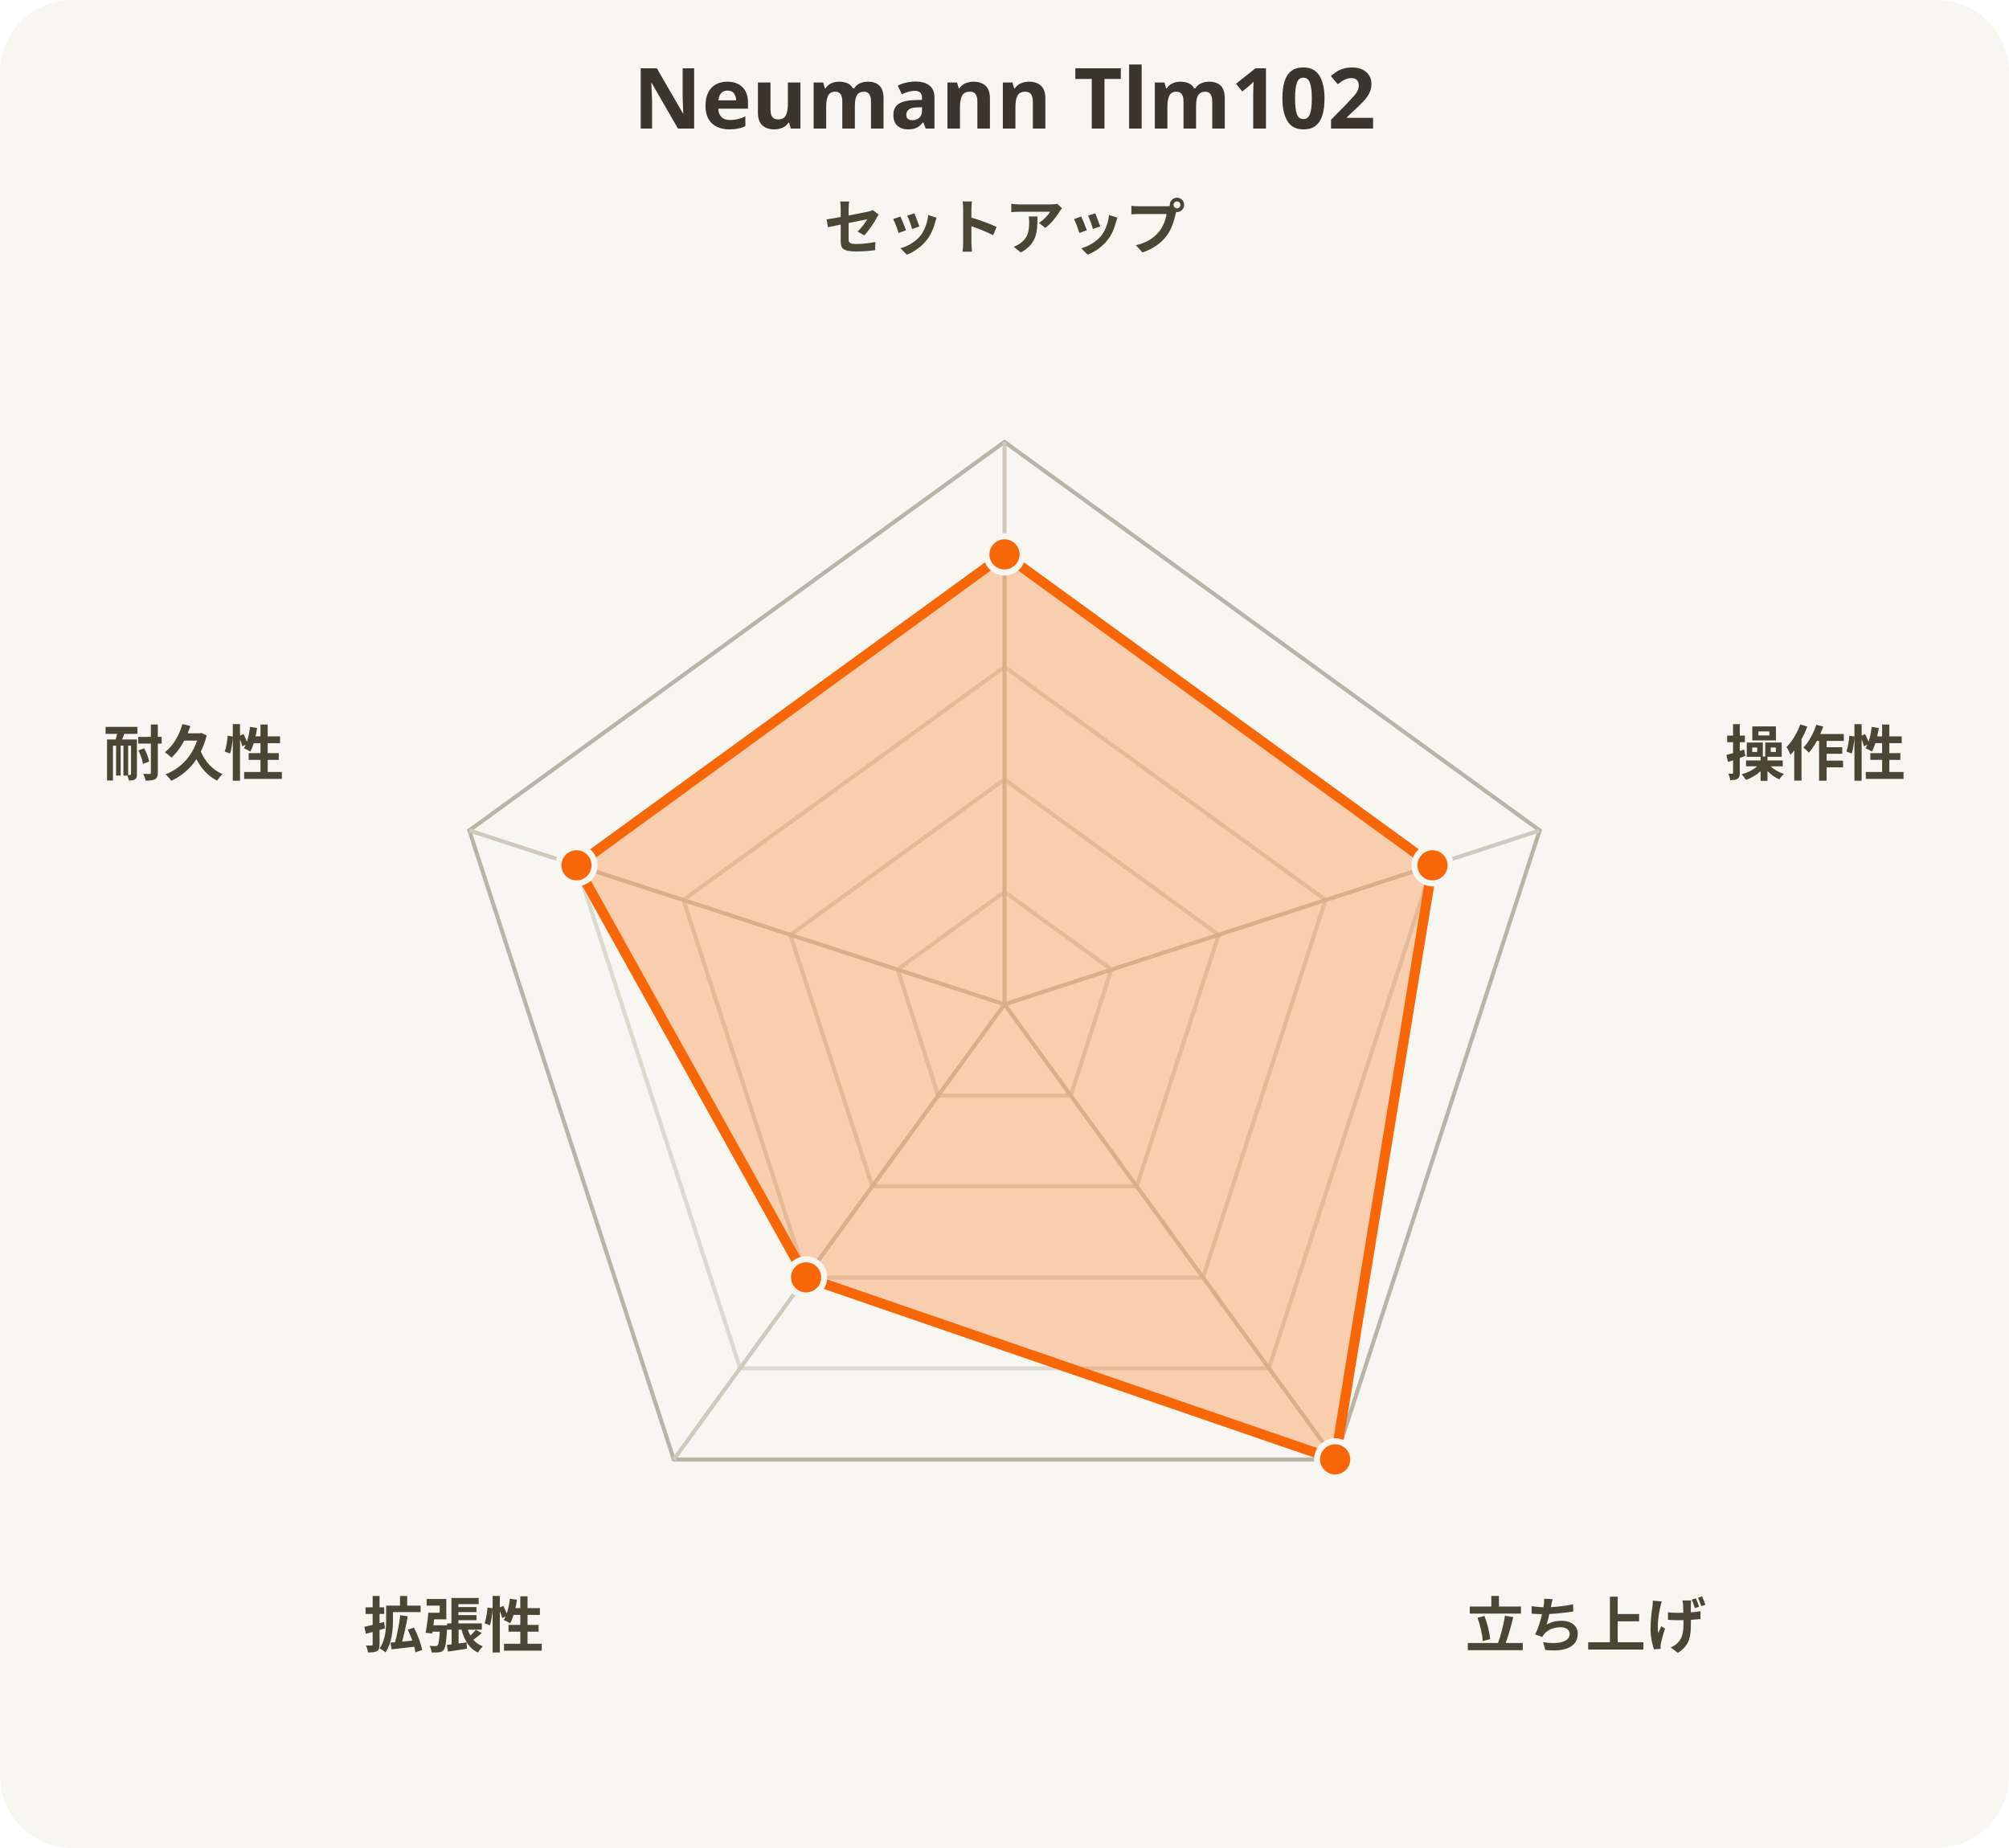
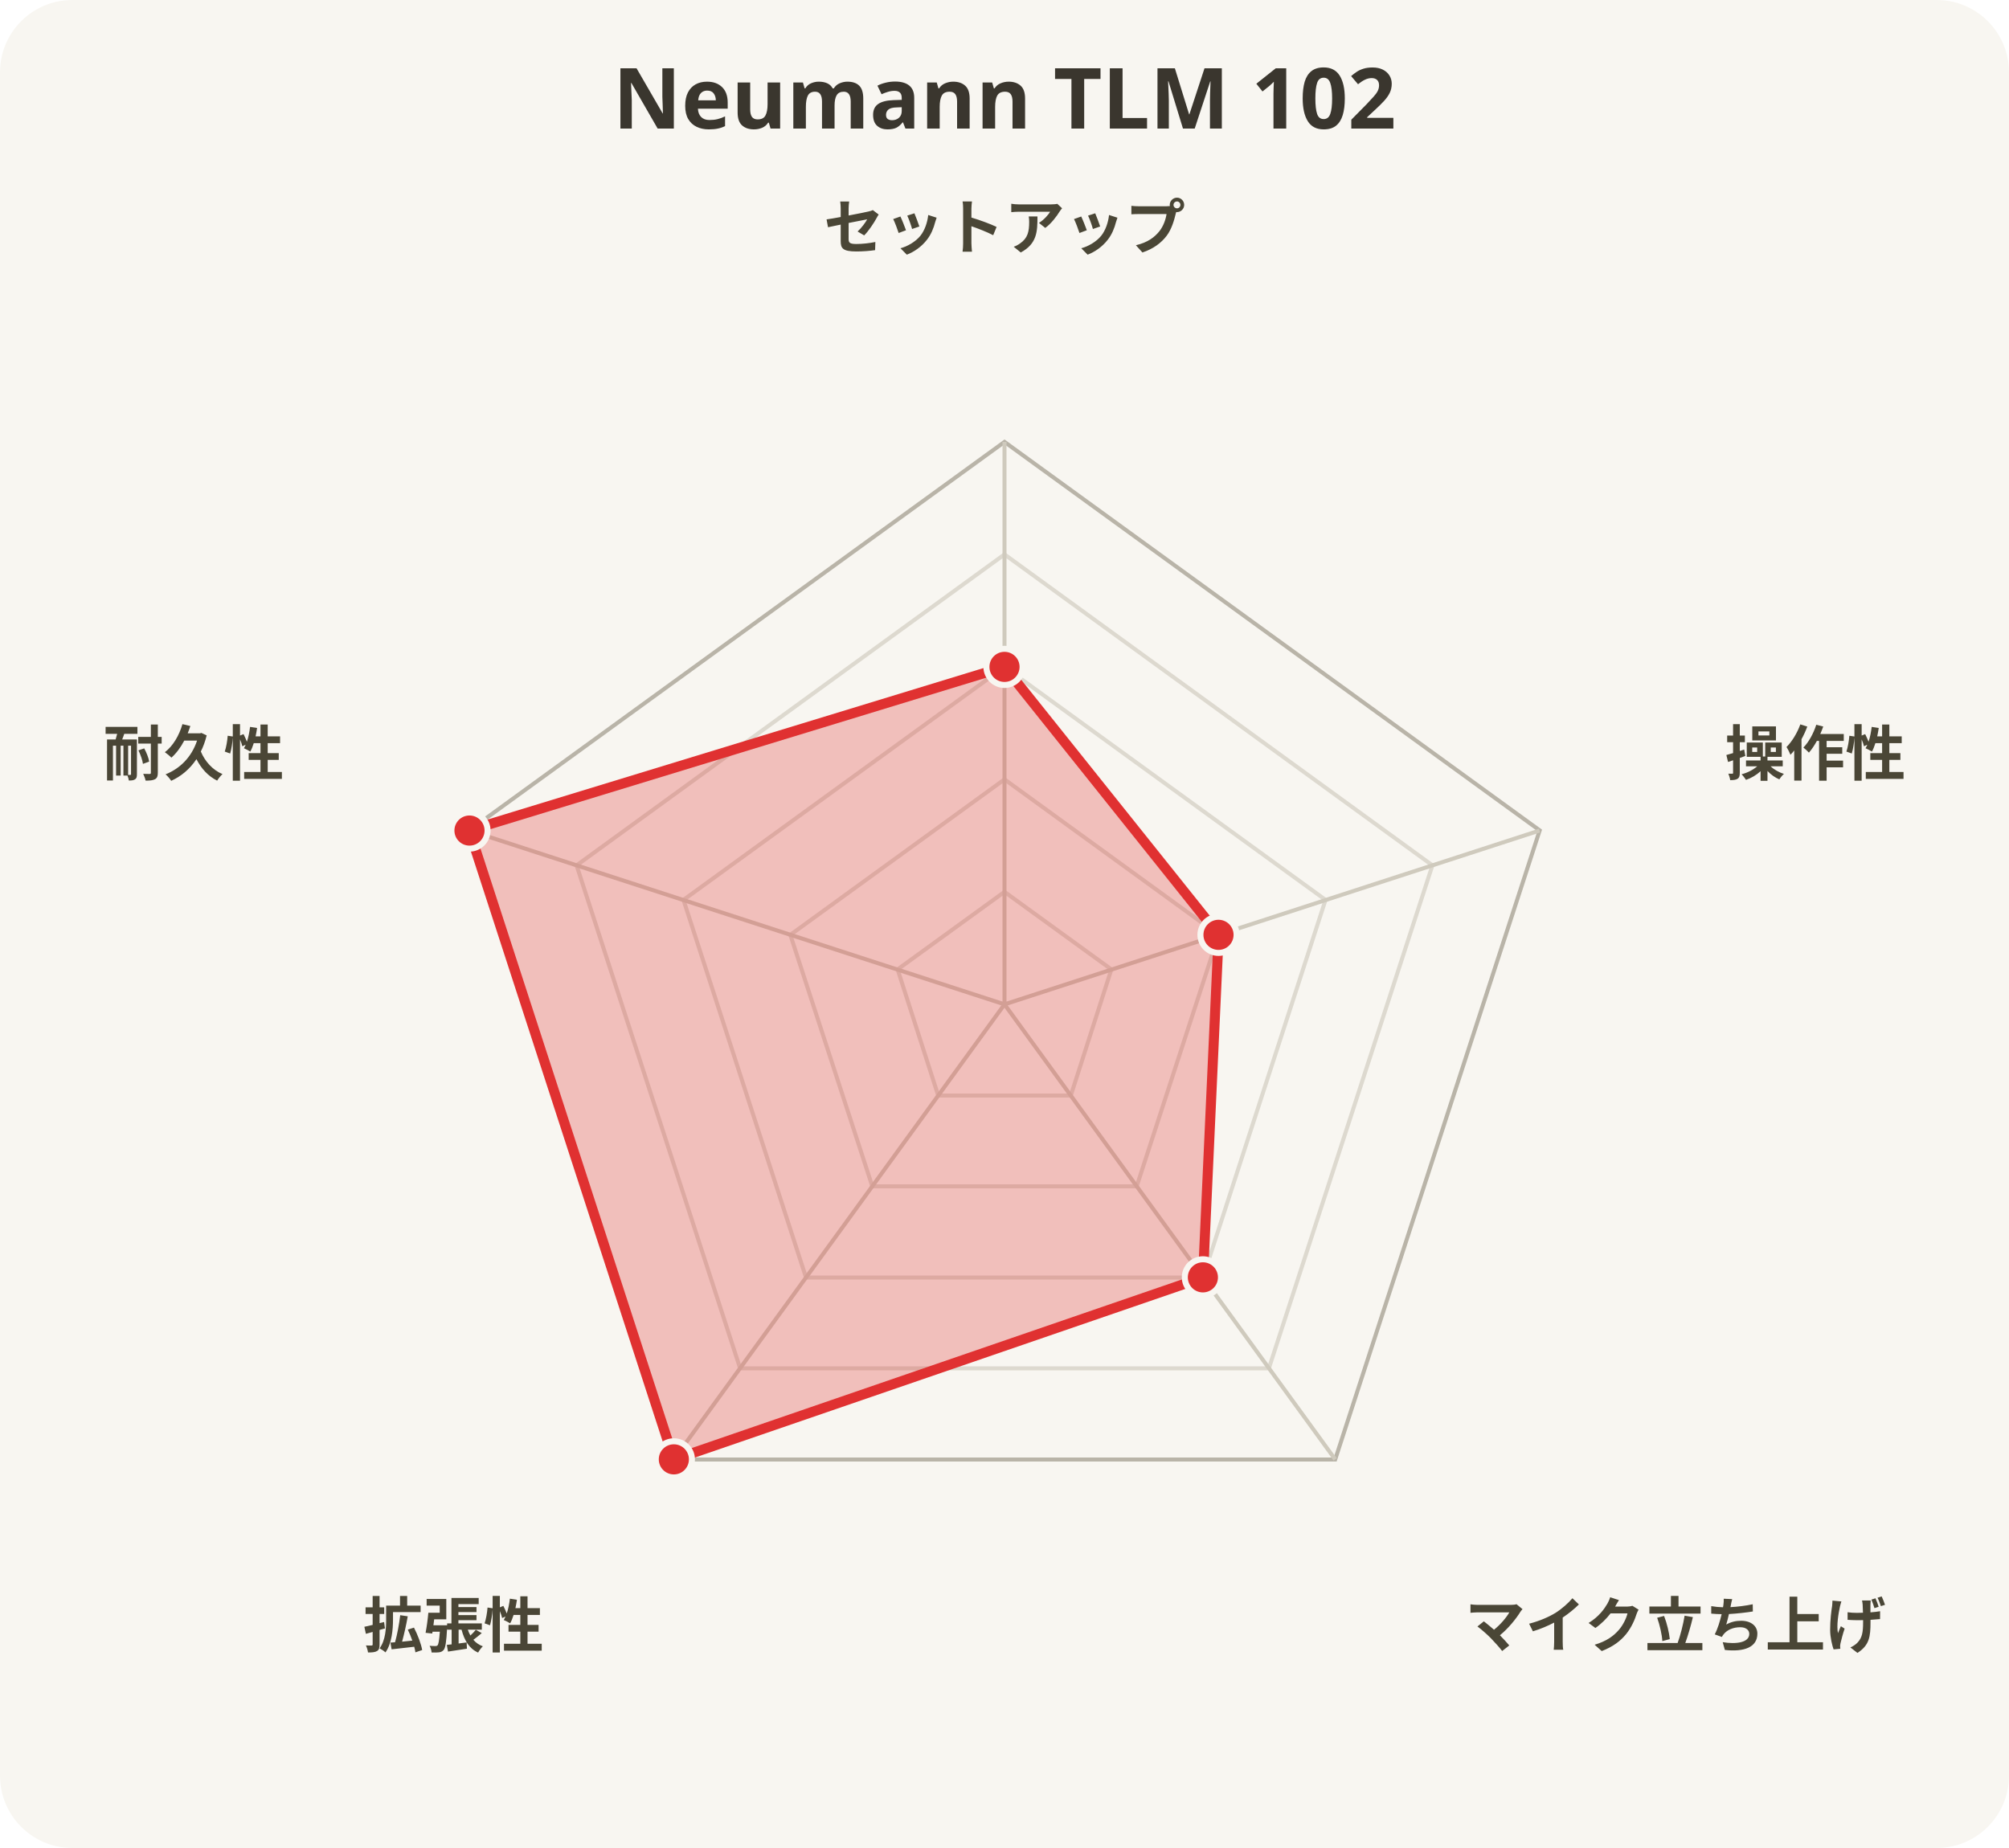
<svg xmlns="http://www.w3.org/2000/svg" viewBox="0 0 500 460" font-family="'Hiragino Sans','Noto Sans JP',sans-serif">
  <rect x="0" y="0" width="500" height="460" rx="18" fill="#F8F6F1" />
-   <text x="250" y="32" text-anchor="middle" font-size="21" font-weight="700" fill="#3A362E">Neumann Tlm102</text>
+   <text x="250" y="32" text-anchor="middle" font-size="21" font-weight="700" fill="#3A362E">Neumann TLM 102</text>
  <polygon points="250.0,222.0 276.6,241.3 266.5,272.7 233.5,272.7 223.4,241.3 " fill="none" stroke="#DDD9CF" stroke-width="1" />
  <polygon points="250.0,194.0 303.3,232.7 282.9,295.3 217.1,295.3 196.7,232.7 " fill="none" stroke="#DDD9CF" stroke-width="1" />
  <polygon points="250.0,166.0 329.9,224.0 299.4,318.0 200.6,318.0 170.1,224.0 " fill="none" stroke="#DDD9CF" stroke-width="1" />
  <polygon points="250.0,138.0 356.5,215.4 315.8,340.6 184.2,340.6 143.5,215.4 " fill="none" stroke="#DDD9CF" stroke-width="1" />
  <polygon points="250.0,110.0 383.2,206.7 332.3,363.3 167.7,363.3 116.8,206.7 " fill="none" stroke="#B9B4A8" stroke-width="1" />
  <line x1="250" y1="250" x2="250" y2="110" stroke="#CFCABD" stroke-width="1" />
  <line x1="250" y1="250" x2="383.154" y2="206.74" stroke="#CFCABD" stroke-width="1" />
  <line x1="250" y1="250" x2="332.292" y2="363.26" stroke="#CFCABD" stroke-width="1" />
  <line x1="250" y1="250" x2="167.708" y2="363.26" stroke="#CFCABD" stroke-width="1" />
  <line x1="250" y1="250" x2="116.846" y2="206.74" stroke="#CFCABD" stroke-width="1" />
  <text x="250" y="62" text-anchor="middle" font-size="15" font-weight="600" fill="#4A4636">セットアップ</text>
  <text x="429.296" y="192.998" text-anchor="start" font-size="15" font-weight="600" fill="#4A4636">操作性</text>
-   <text x="364.628" y="410.002" text-anchor="start" font-size="15" font-weight="600" fill="#4A4636">立ち上げ</text>
+   <text x="364.628" y="410.002" text-anchor="start" font-size="15" font-weight="600" fill="#4A4636">マイク立ち上げ</text>
  <text x="135.372" y="410.002" text-anchor="end" font-size="15" font-weight="600" fill="#4A4636">拡張性</text>
  <text x="70.704" y="192.998" text-anchor="end" font-size="15" font-weight="600" fill="#4A4636">耐久性</text>
-   <polygon points="250.0,138.0 356.5,215.4 332.3,363.3 200.6,318.0 143.5,215.4" fill="#F76707" fill-opacity="0.28" stroke="#F76707" stroke-width="2.5" stroke-linejoin="round" />
-   <circle cx="250" cy="138" r="4.5" fill="#F76707" stroke="#F8F6F1" stroke-width="1.5" />
-   <circle cx="356.523" cy="215.392" r="4.5" fill="#F76707" stroke="#F8F6F1" stroke-width="1.5" />
-   <circle cx="332.292" cy="363.26" r="4.5" fill="#F76707" stroke="#F8F6F1" stroke-width="1.5" />
-   <circle cx="200.625" cy="317.956" r="4.5" fill="#F76707" stroke="#F8F6F1" stroke-width="1.5" />
-   <circle cx="143.477" cy="215.392" r="4.5" fill="#F76707" stroke="#F8F6F1" stroke-width="1.5" />
+   <polygon points="250.0,166.0 303.3,232.7 299.4,318.0 167.7,363.3 116.8,206.7 " fill="#E03131" fill-opacity="0.28" stroke="#E03131" stroke-width="2.5" stroke-linejoin="round" />
+   <circle cx="250" cy="166" r="4.5" fill="#E03131" stroke="#F8F6F1" stroke-width="1.5" />
+   <circle cx="303.262" cy="232.696" r="4.5" fill="#E03131" stroke="#F8F6F1" stroke-width="1.5" />
+   <circle cx="299.375" cy="317.956" r="4.5" fill="#E03131" stroke="#F8F6F1" stroke-width="1.5" />
+   <circle cx="167.708" cy="363.26" r="4.5" fill="#E03131" stroke="#F8F6F1" stroke-width="1.5" />
+   <circle cx="116.846" cy="206.74" r="4.5" fill="#E03131" stroke="#F8F6F1" stroke-width="1.5" />
</svg>
